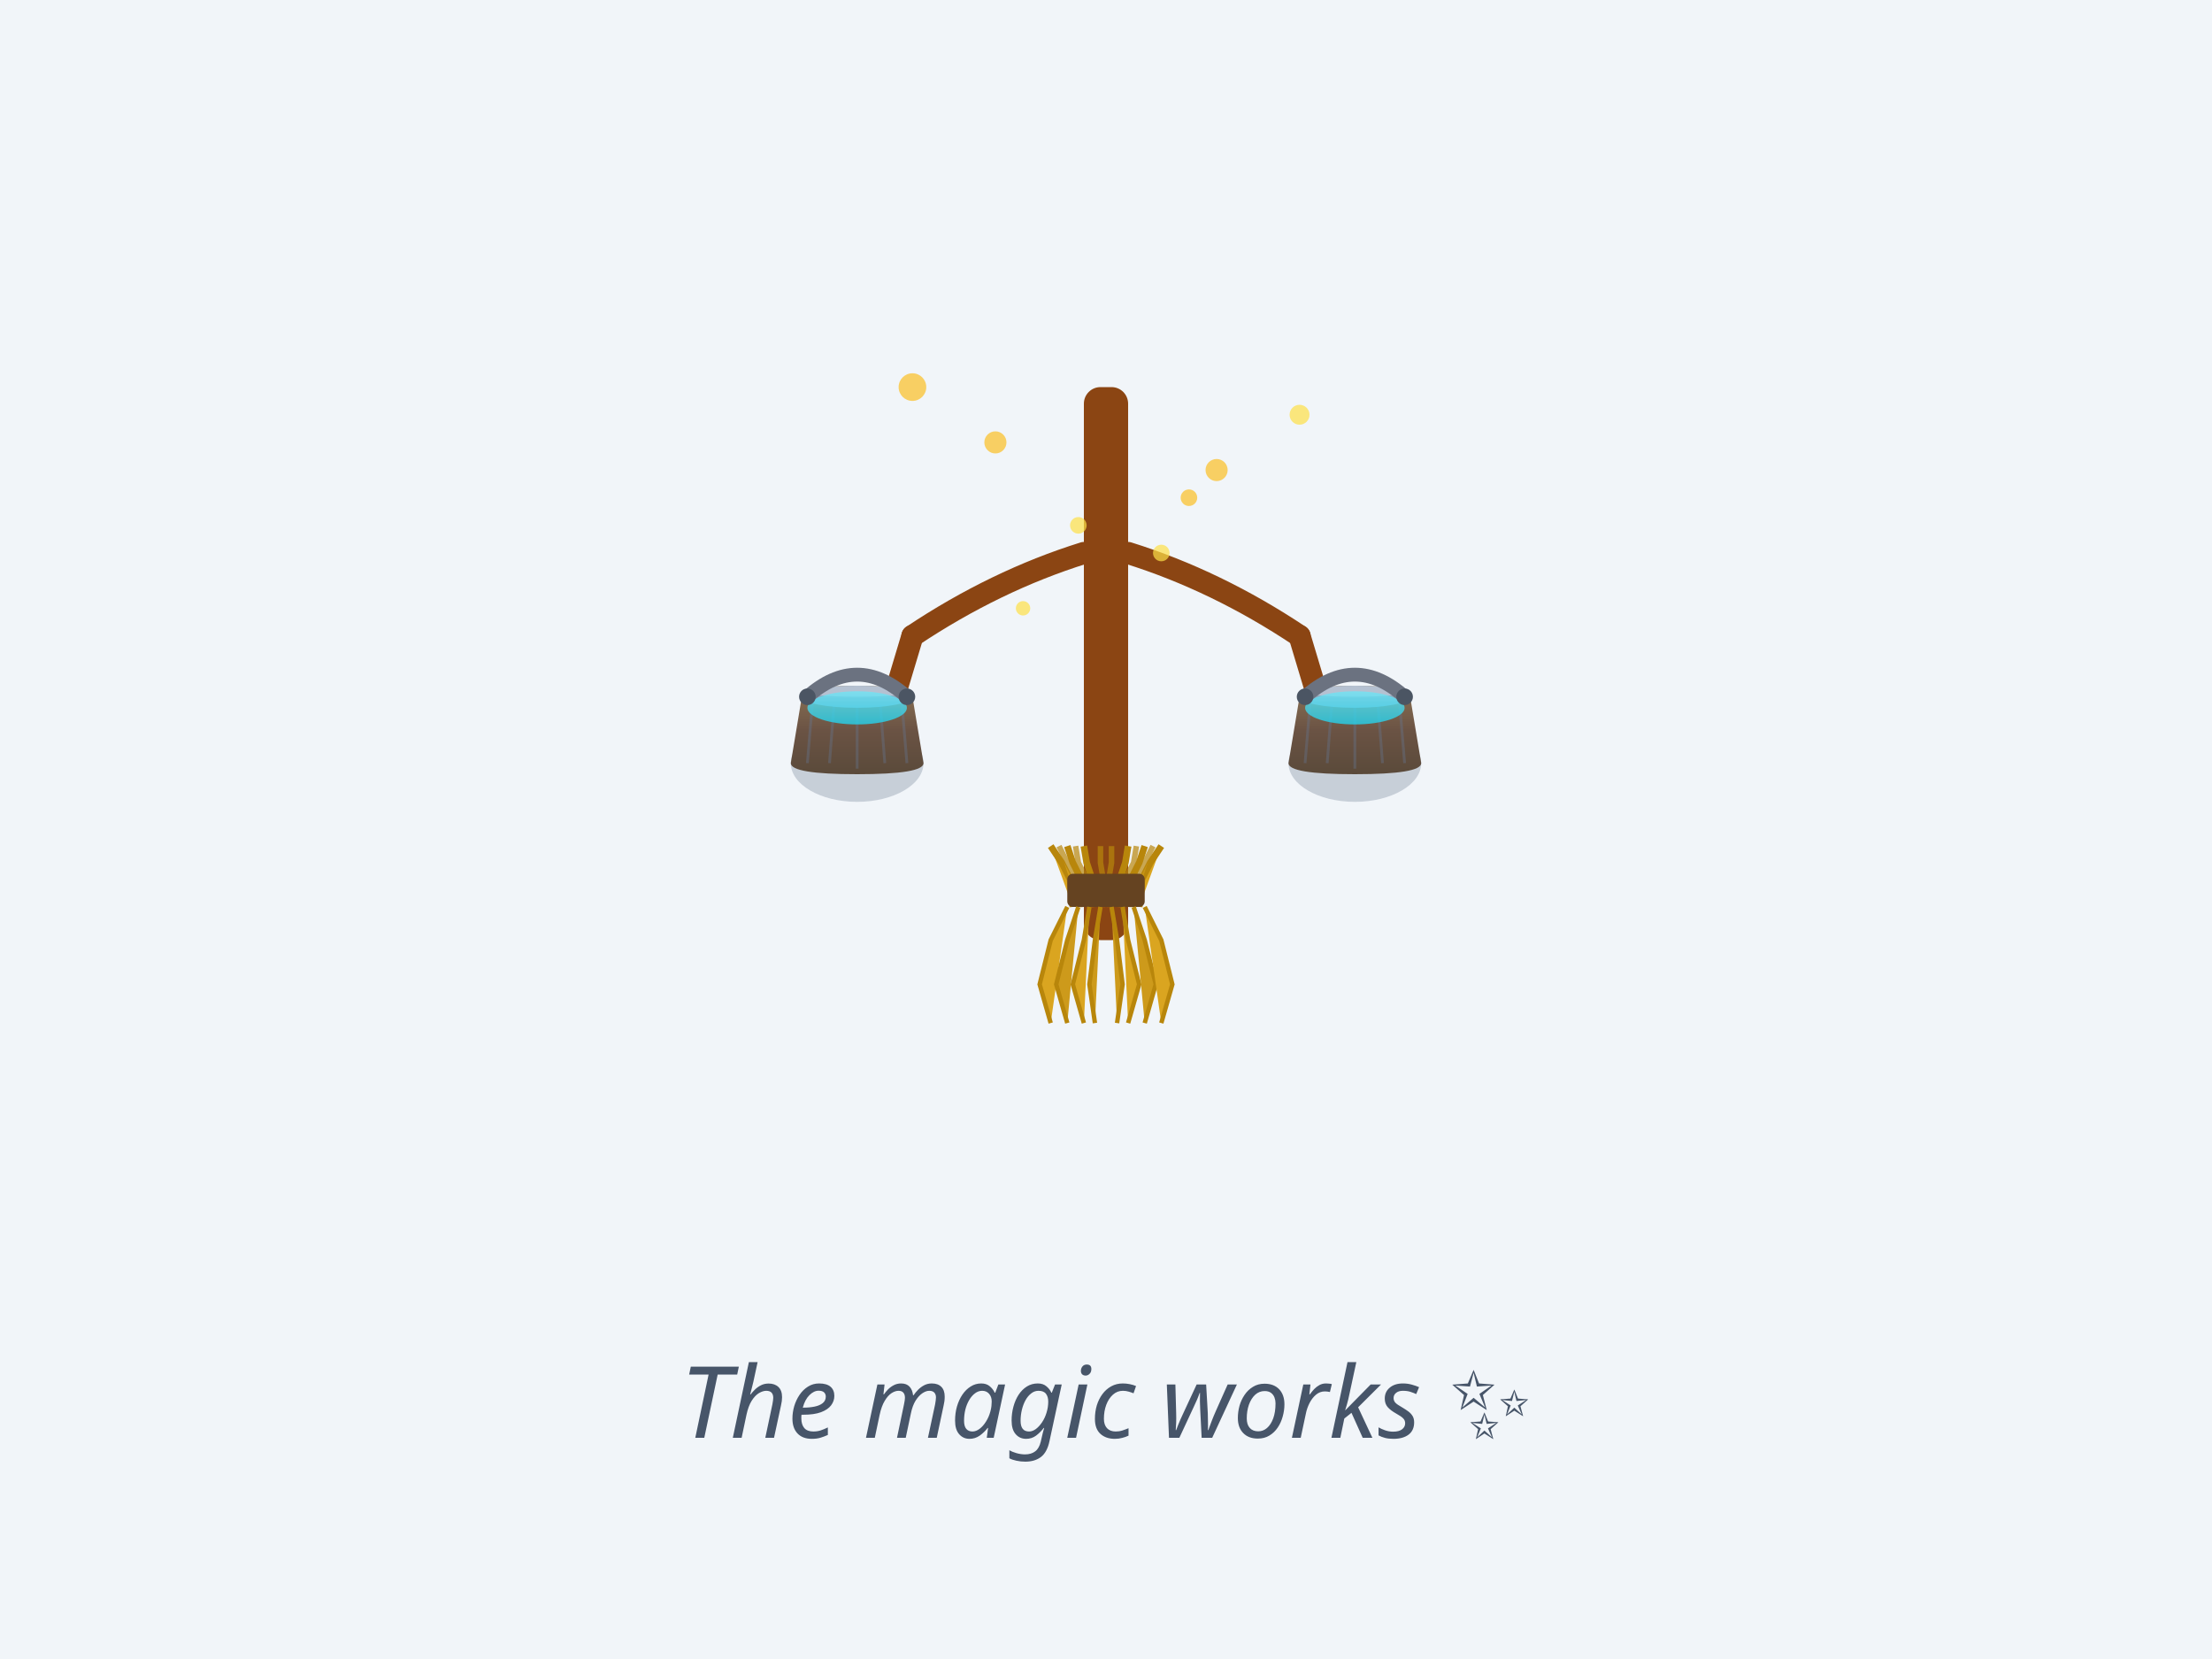
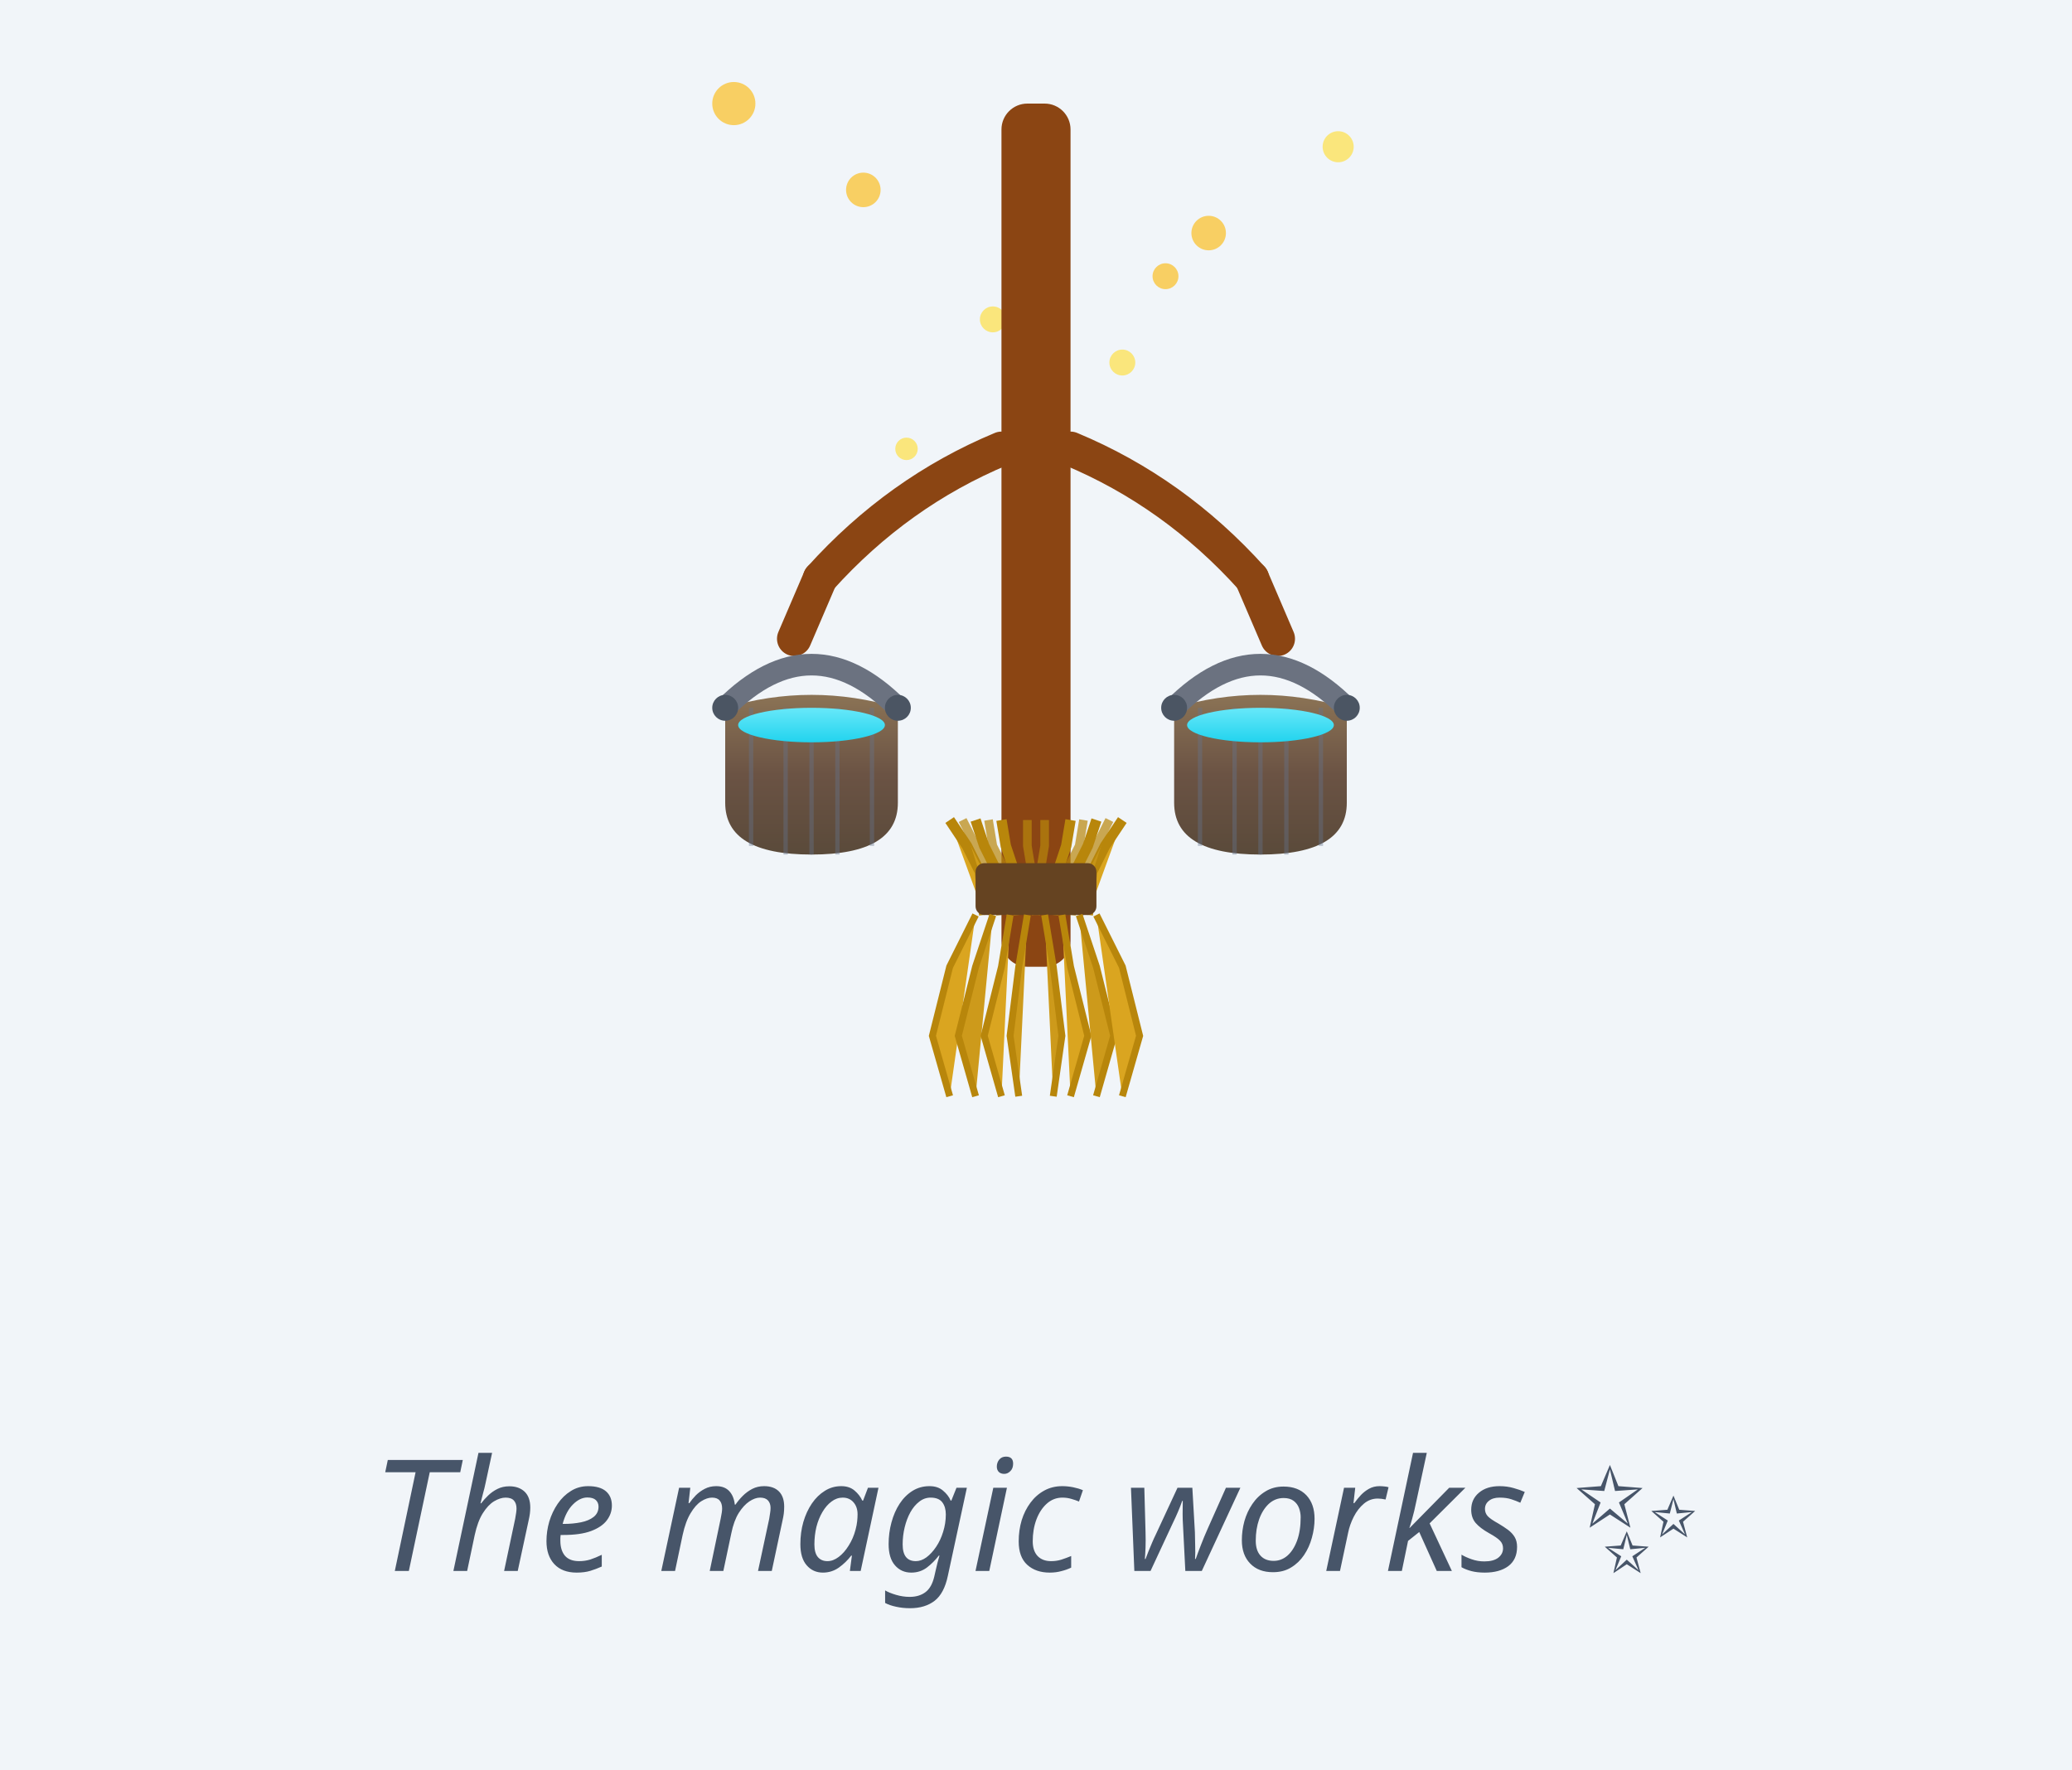
- <svg xmlns="http://www.w3.org/2000/svg" viewBox="0 0 400 300" role="img" aria-labelledby="enchantment-title enchantment-desc">
+ <svg xmlns="http://www.w3.org/2000/svg" viewBox="80 58 240 205" role="img" aria-labelledby="enchantment-title enchantment-desc">
  <defs>
    <linearGradient id="bucket-gradient" x1="0%" y1="0%" x2="0%" y2="100%">
      <stop offset="0%" style="stop-color:#8b7355;stop-opacity:1" />
      <stop offset="50%" style="stop-color:#6b5344;stop-opacity:1" />
      <stop offset="100%" style="stop-color:#5a4a3a;stop-opacity:1" />
    </linearGradient>
    <linearGradient id="water-gradient" x1="0%" y1="0%" x2="0%" y2="100%">
-       <stop offset="0%" style="stop-color:#67e8f9;stop-opacity:0.7" />
-       <stop offset="100%" style="stop-color:#22d3ee;stop-opacity:0.8" />
+       <stop offset="0%" style="stop-color:#67e8f9;stop-opacity:1" />
+       <stop offset="100%" style="stop-color:#22d3ee;stop-opacity:1" />
    </linearGradient>
+     <symbol id="bucket" overflow="visible">
+       <path d="M -10,-3 Q 0,-6 10,-3 L 10,8 Q 10,14 0,14 Q -10,14 -10,8 Z" fill="url(#bucket-gradient)" />
+       <line x1="-7" y1="-3" x2="-7" y2="13" stroke="#64748b" stroke-width="0.5" opacity="0.4" />
+       <line x1="-3" y1="-3" x2="-3" y2="14" stroke="#64748b" stroke-width="0.5" opacity="0.4" />
+       <line x1="0" y1="-3" x2="0" y2="14" stroke="#64748b" stroke-width="0.5" opacity="0.4" />
+       <line x1="3" y1="-3" x2="3" y2="14" stroke="#64748b" stroke-width="0.5" opacity="0.4" />
+       <line x1="7" y1="-3" x2="7" y2="13" stroke="#64748b" stroke-width="0.5" opacity="0.4" />
+       <ellipse cx="0" cy="-1" rx="8.5" ry="2" fill="url(#water-gradient)">
+         <animate attributeName="rx" values="8.5;7.5;8.5;9;8.5" dur="2s" repeatCount="indefinite" />
+         <animate attributeName="ry" values="2;2.8;2;1.5;2" dur="2s" repeatCount="indefinite" />
+         <animate attributeName="cy" values="-1;-1.5;-1;-0.5;-1" dur="2s" repeatCount="indefinite" />
+       </ellipse>
+       <path d="M -10,-3 Q 0,-13 10,-3" stroke="#6b7280" stroke-width="2.5" fill="none" stroke-linecap="round" />
+       <circle cx="-10" cy="-3" r="1.5" fill="#4b5563" />
+       <circle cx="10" cy="-3" r="1.5" fill="#4b5563" />
+     </symbol>
+     <symbol id="broom-enchantment" overflow="visible">
+       <g>
+         <animateTransform attributeName="transform" type="rotate" values="0 0 20; 2.5 0 20; 0 0 20; -2.5 0 20; 0 0 20" dur="2.5s" repeatCount="indefinite" />
+         <rect x="-4" y="-80" width="8" height="100" fill="#8b4513" rx="3" />
+         <path d="M -4,-40 Q -16,-35 -25,-25" stroke="#8b4513" stroke-width="4" fill="none" stroke-linecap="round" />
+         <path d="M -25,-25 L -28,-18" stroke="#8b4513" stroke-width="4" fill="none" stroke-linecap="round" />
+         <path d="M 4,-40 Q 16,-35 25,-25" stroke="#8b4513" stroke-width="4" fill="none" stroke-linecap="round" />
+         <path d="M 25,-25 L 28,-18" stroke="#8b4513" stroke-width="4" fill="none" stroke-linecap="round" />
+       </g>
+       <g>
+         <animateTransform attributeName="transform" type="rotate" values="0 0 11; -4 0 11; 0 0 11; 4 0 11; 0 0 11" dur="2.5s" repeatCount="indefinite" />
+         <path d="M -10,3 L -8,6 L -6.5,9 L -6,14" fill="#daa520" stroke="#b8860b" stroke-width="1.2" />
+         <path d="M -7,3 L -6,6 L -4.5,9 L -4,14" fill="#cd9a1b" stroke="#b8860b" stroke-width="1.2" />
+         <path d="M -4,3 L -3.5,6 L -2.5,9 L -2,14" fill="#daa520" stroke="#b8860b" stroke-width="1.2" />
+         <path d="M 4,3 L 3.5,6 L 2.5,9 L 2,14" fill="#daa520" stroke="#b8860b" stroke-width="1.2" />
+         <path d="M 7,3 L 6,6 L 4.5,9 L 4,14" fill="#cd9a1b" stroke="#b8860b" stroke-width="1.2" />
+         <path d="M 10,3 L 8,6 L 6.5,9 L 6,14" fill="#daa520" stroke="#b8860b" stroke-width="1.2" />
+         <path d="M -8.5,3 L -7,6 L -5.5,9 L -5,14" fill="#daa520" stroke="#b8860b" stroke-width="1" opacity="0.7" />
+         <path d="M -5.5,3 L -5,6 L -3.5,9 L -3,14" fill="#cd9a1b" stroke="#b8860b" stroke-width="1" opacity="0.7" />
+         <path d="M -1,3 L -1,6 L -0.5,9 L 0,14" fill="#daa520" stroke="#b8860b" stroke-width="1" opacity="0.7" />
+         <path d="M 1,3 L 1,6 L 0.5,9 L 0,14" fill="#cd9a1b" stroke="#b8860b" stroke-width="1" opacity="0.7" />
+         <path d="M 5.5,3 L 5,6 L 3.5,9 L 3,14" fill="#daa520" stroke="#b8860b" stroke-width="1" opacity="0.7" />
+         <path d="M 8.5,3 L 7,6 L 5.5,9 L 5,14" fill="#cd9a1b" stroke="#b8860b" stroke-width="1" opacity="0.7" />
+         <rect x="-7" y="8" width="14" height="6" fill="#654321" rx="1" />
+         <path d="M -7,14 L -10,20 L -12,28 L -10,35" fill="#daa520" stroke="#b8860b" stroke-width="0.8" />
+         <path d="M -5,14 L -7,20 L -9,28 L -7,35" fill="#cd9a1b" stroke="#b8860b" stroke-width="0.8" />
+         <path d="M -3,14 L -4,20 L -6,28 L -4,35" fill="#daa520" stroke="#b8860b" stroke-width="0.8" />
+         <path d="M 3,14 L 4,20 L 6,28 L 4,35" fill="#daa520" stroke="#b8860b" stroke-width="0.8" />
+         <path d="M 5,14 L 7,20 L 9,28 L 7,35" fill="#cd9a1b" stroke="#b8860b" stroke-width="0.8" />
+         <path d="M 7,14 L 10,20 L 12,28 L 10,35" fill="#daa520" stroke="#b8860b" stroke-width="0.8" />
+         <path d="M -1,14 L -2,20 L -3,28 L -2,35" fill="#cd9a1b" stroke="#b8860b" stroke-width="0.8" />
+         <path d="M 1,14 L 2,20 L 3,28 L 2,35" fill="#cd9a1b" stroke="#b8860b" stroke-width="0.8" />
+       </g>
+       <g>
+         <animateTransform attributeName="transform" type="rotate" values="0 0 20; 2.5 0 20; 0 0 20; -2.5 0 20; 0 0 20" dur="2.5s" repeatCount="indefinite" />
+         <use href="#bucket" transform="translate(-26, -7)" />
+         <use href="#bucket" transform="translate(26, -7)" />
+       </g>
+     </symbol>
  </defs>
  <rect width="400" height="300" fill="#f1f5f9" />
-   <g transform="translate(200, 150)">
-     <g>
-       <animateTransform attributeName="transform" type="rotate" values="0 0 20; 2.5 0 20; 0 0 20; -2.5 0 20; 0 0 20" dur="2.5s" repeatCount="indefinite" />
-       <rect x="-4" y="-80" width="8" height="100" fill="#8b4513" rx="3" />
-       <g>
-         <path d="M -4,-50 Q -20,-45 -35,-35" stroke="#8b4513" stroke-width="4" fill="none" stroke-linecap="round" />
-         <path d="M -35,-35 L -38,-25" stroke="#8b4513" stroke-width="4" fill="none" stroke-linecap="round" />
-         <g transform="translate(-45, -20)">
-           <ellipse cx="0" cy="8" rx="12" ry="7" fill="#64748b" opacity="0.3" />
-           <path d="M -12,8 L -10,-4 Q -10,-6 0,-6 Q 10,-6 10,-4 L 12,8 Q 12,10 0,10 Q -12,10 -12,8 Z" fill="url(#bucket-gradient)" />
-           <line x1="-8" y1="-4" x2="-9" y2="8" stroke="#64748b" stroke-width="0.5" opacity="0.4" />
-           <line x1="-4" y1="-5" x2="-5" y2="8" stroke="#64748b" stroke-width="0.5" opacity="0.4" />
-           <line x1="0" y1="-6" x2="0" y2="9" stroke="#64748b" stroke-width="0.5" opacity="0.4" />
-           <line x1="4" y1="-5" x2="5" y2="8" stroke="#64748b" stroke-width="0.5" opacity="0.4" />
-           <line x1="8" y1="-4" x2="9" y2="8" stroke="#64748b" stroke-width="0.5" opacity="0.4" />
-           <ellipse cx="0" cy="-4" rx="10" ry="2" fill="#94a3b8" />
-           <ellipse cx="0" cy="-5" rx="10" ry="1" fill="#cbd5e1" opacity="0.6" />
-           <ellipse cx="0" cy="-2" rx="9" ry="3" fill="url(#water-gradient)">
-             <animate attributeName="rx" values="9;8.5;9;9.5;9" dur="2s" repeatCount="indefinite" />
-             <animate attributeName="ry" values="3;3.5;3;2.5;3" dur="2s" repeatCount="indefinite" />
-           </ellipse>
-           <path d="M -9,-4 Q 0,-12 9,-4" stroke="#6b7280" stroke-width="2.5" fill="none" stroke-linecap="round" />
-           <circle cx="-9" cy="-4" r="1.5" fill="#4b5563" />
-           <circle cx="9" cy="-4" r="1.5" fill="#4b5563" />
-         </g>
-       </g>
-       <g>
-         <path d="M 4,-50 Q 20,-45 35,-35" stroke="#8b4513" stroke-width="4" fill="none" stroke-linecap="round" />
-         <path d="M 35,-35 L 38,-25" stroke="#8b4513" stroke-width="4" fill="none" stroke-linecap="round" />
-         <g transform="translate(45, -20)">
-           <ellipse cx="0" cy="8" rx="12" ry="7" fill="#64748b" opacity="0.3" />
-           <path d="M -12,8 L -10,-4 Q -10,-6 0,-6 Q 10,-6 10,-4 L 12,8 Q 12,10 0,10 Q -12,10 -12,8 Z" fill="url(#bucket-gradient)" />
-           <line x1="-8" y1="-4" x2="-9" y2="8" stroke="#64748b" stroke-width="0.5" opacity="0.4" />
-           <line x1="-4" y1="-5" x2="-5" y2="8" stroke="#64748b" stroke-width="0.5" opacity="0.4" />
-           <line x1="0" y1="-6" x2="0" y2="9" stroke="#64748b" stroke-width="0.5" opacity="0.4" />
-           <line x1="4" y1="-5" x2="5" y2="8" stroke="#64748b" stroke-width="0.5" opacity="0.4" />
-           <line x1="8" y1="-4" x2="9" y2="8" stroke="#64748b" stroke-width="0.5" opacity="0.4" />
-           <ellipse cx="0" cy="-4" rx="10" ry="2" fill="#94a3b8" />
-           <ellipse cx="0" cy="-5" rx="10" ry="1" fill="#cbd5e1" opacity="0.6" />
-           <ellipse cx="0" cy="-2" rx="9" ry="3" fill="url(#water-gradient)">
-             <animate attributeName="rx" values="9;9.5;9;8.5;9" dur="2s" repeatCount="indefinite" />
-             <animate attributeName="ry" values="3;2.5;3;3.5;3" dur="2s" repeatCount="indefinite" />
-           </ellipse>
-           <path d="M -9,-4 Q 0,-12 9,-4" stroke="#6b7280" stroke-width="2.5" fill="none" stroke-linecap="round" />
-           <circle cx="-9" cy="-4" r="1.5" fill="#4b5563" />
-           <circle cx="9" cy="-4" r="1.5" fill="#4b5563" />
-         </g>
-       </g>
-     </g>
-     <g>
-       <animateTransform attributeName="transform" type="rotate" values="0 0 11; -4 0 11; 0 0 11; 4 0 11; 0 0 11" dur="2.5s" repeatCount="indefinite" />
-       <path d="M -10,3 L -8,6 L -6.5,9 L -6,14" fill="#daa520" stroke="#b8860b" stroke-width="1.2" />
-       <path d="M -7,3 L -6,6 L -4.5,9 L -4,14" fill="#cd9a1b" stroke="#b8860b" stroke-width="1.2" />
-       <path d="M -4,3 L -3.5,6 L -2.5,9 L -2,14" fill="#daa520" stroke="#b8860b" stroke-width="1.2" />
-       <path d="M 4,3 L 3.5,6 L 2.5,9 L 2,14" fill="#daa520" stroke="#b8860b" stroke-width="1.2" />
-       <path d="M 7,3 L 6,6 L 4.5,9 L 4,14" fill="#cd9a1b" stroke="#b8860b" stroke-width="1.2" />
-       <path d="M 10,3 L 8,6 L 6.5,9 L 6,14" fill="#daa520" stroke="#b8860b" stroke-width="1.2" />
-       <path d="M -8.5,3 L -7,6 L -5.5,9 L -5,14" fill="#daa520" stroke="#b8860b" stroke-width="1" opacity="0.7" />
-       <path d="M -5.5,3 L -5,6 L -3.5,9 L -3,14" fill="#cd9a1b" stroke="#b8860b" stroke-width="1" opacity="0.7" />
-       <path d="M -1,3 L -1,6 L -0.5,9 L 0,14" fill="#daa520" stroke="#b8860b" stroke-width="1" opacity="0.7" />
-       <path d="M 1,3 L 1,6 L 0.5,9 L 0,14" fill="#cd9a1b" stroke="#b8860b" stroke-width="1" opacity="0.7" />
-       <path d="M 5.5,3 L 5,6 L 3.5,9 L 3,14" fill="#daa520" stroke="#b8860b" stroke-width="1" opacity="0.7" />
-       <path d="M 8.5,3 L 7,6 L 5.5,9 L 5,14" fill="#cd9a1b" stroke="#b8860b" stroke-width="1" opacity="0.7" />
-       <rect x="-7" y="8" width="14" height="6" fill="#654321" rx="1" />
-       <path d="M -7,14 L -10,20 L -12,28 L -10,35" fill="#daa520" stroke="#b8860b" stroke-width="0.8" />
-       <path d="M -5,14 L -7,20 L -9,28 L -7,35" fill="#cd9a1b" stroke="#b8860b" stroke-width="0.8" />
-       <path d="M -3,14 L -4,20 L -6,28 L -4,35" fill="#daa520" stroke="#b8860b" stroke-width="0.8" />
-       <path d="M 3,14 L 4,20 L 6,28 L 4,35" fill="#daa520" stroke="#b8860b" stroke-width="0.8" />
-       <path d="M 5,14 L 7,20 L 9,28 L 7,35" fill="#cd9a1b" stroke="#b8860b" stroke-width="0.8" />
-       <path d="M 7,14 L 10,20 L 12,28 L 10,35" fill="#daa520" stroke="#b8860b" stroke-width="0.8" />
-       <path d="M -1,14 L -2,20 L -3,28 L -2,35" fill="#cd9a1b" stroke="#b8860b" stroke-width="0.8" />
-       <path d="M 1,14 L 2,20 L 3,28 L 2,35" fill="#cd9a1b" stroke="#b8860b" stroke-width="0.8" />
-     </g>
-   </g>
  <g opacity="0.7">
    <circle cx="180" cy="80" r="2" fill="#fbbf24">
      <animate attributeName="opacity" values="0.3;1;0.3" dur="2s" repeatCount="indefinite" />
      <animate attributeName="cy" values="80;75;80" dur="3s" repeatCount="indefinite" />
    </circle>
    <circle cx="220" cy="85" r="2" fill="#fbbf24">
      <animate attributeName="opacity" values="1;0.3;1" dur="2s" repeatCount="indefinite" />
      <animate attributeName="cx" values="220;225;220" dur="2.5s" repeatCount="indefinite" />
    </circle>
    <circle cx="195" cy="95" r="1.5" fill="#fde047">
      <animate attributeName="opacity" values="0.5;1;0.5" dur="1.5s" repeatCount="indefinite" />
      <animate attributeName="cy" values="95;90;95" dur="2.8s" repeatCount="indefinite" />
    </circle>
    <circle cx="210" cy="100" r="1.5" fill="#fde047">
      <animate attributeName="opacity" values="1;0.5;1" dur="1.5s" repeatCount="indefinite" />
      <animate attributeName="cx" values="210;215;210" dur="3.2s" repeatCount="indefinite" />
    </circle>
    <circle cx="165" cy="70" r="2.5" fill="#fbbf24">
      <animate attributeName="opacity" values="0.4;0.9;0.4" dur="1.8s" repeatCount="indefinite" />
      <animate attributeName="cy" values="70;65;70" dur="2.6s" repeatCount="indefinite" />
    </circle>
    <circle cx="235" cy="75" r="1.8" fill="#fde047">
      <animate attributeName="opacity" values="0.6;1;0.6" dur="2.2s" repeatCount="indefinite" />
      <animate attributeName="cy" values="75;70;75" dur="3.5s" repeatCount="indefinite" />
    </circle>
    <circle cx="185" cy="110" r="1.3" fill="#fde047">
      <animate attributeName="opacity" values="0.7;1;0.7" dur="1.6s" repeatCount="indefinite" />
      <animate attributeName="cx" values="185;188;185" dur="2.9s" repeatCount="indefinite" />
    </circle>
    <circle cx="215" cy="90" r="1.5" fill="#fbbf24">
      <animate attributeName="opacity" values="0.5;0.95;0.5" dur="1.9s" repeatCount="indefinite" />
      <animate attributeName="cy" values="90;86;90" dur="3.1s" repeatCount="indefinite" />
    </circle>
  </g>
-   <text x="200" y="260" text-anchor="middle" font-size="18" font-family="system-ui, sans-serif" fill="#475569" font-style="italic">
-     The magic works ✨
-   </text>
+   <use href="#broom-enchantment" transform="translate(200, 150)" />
+   <text x="200" y="240" text-anchor="middle" font-size="18" font-family="system-ui, sans-serif" fill="#475569" font-style="italic">The magic works ✨</text>
</svg>
